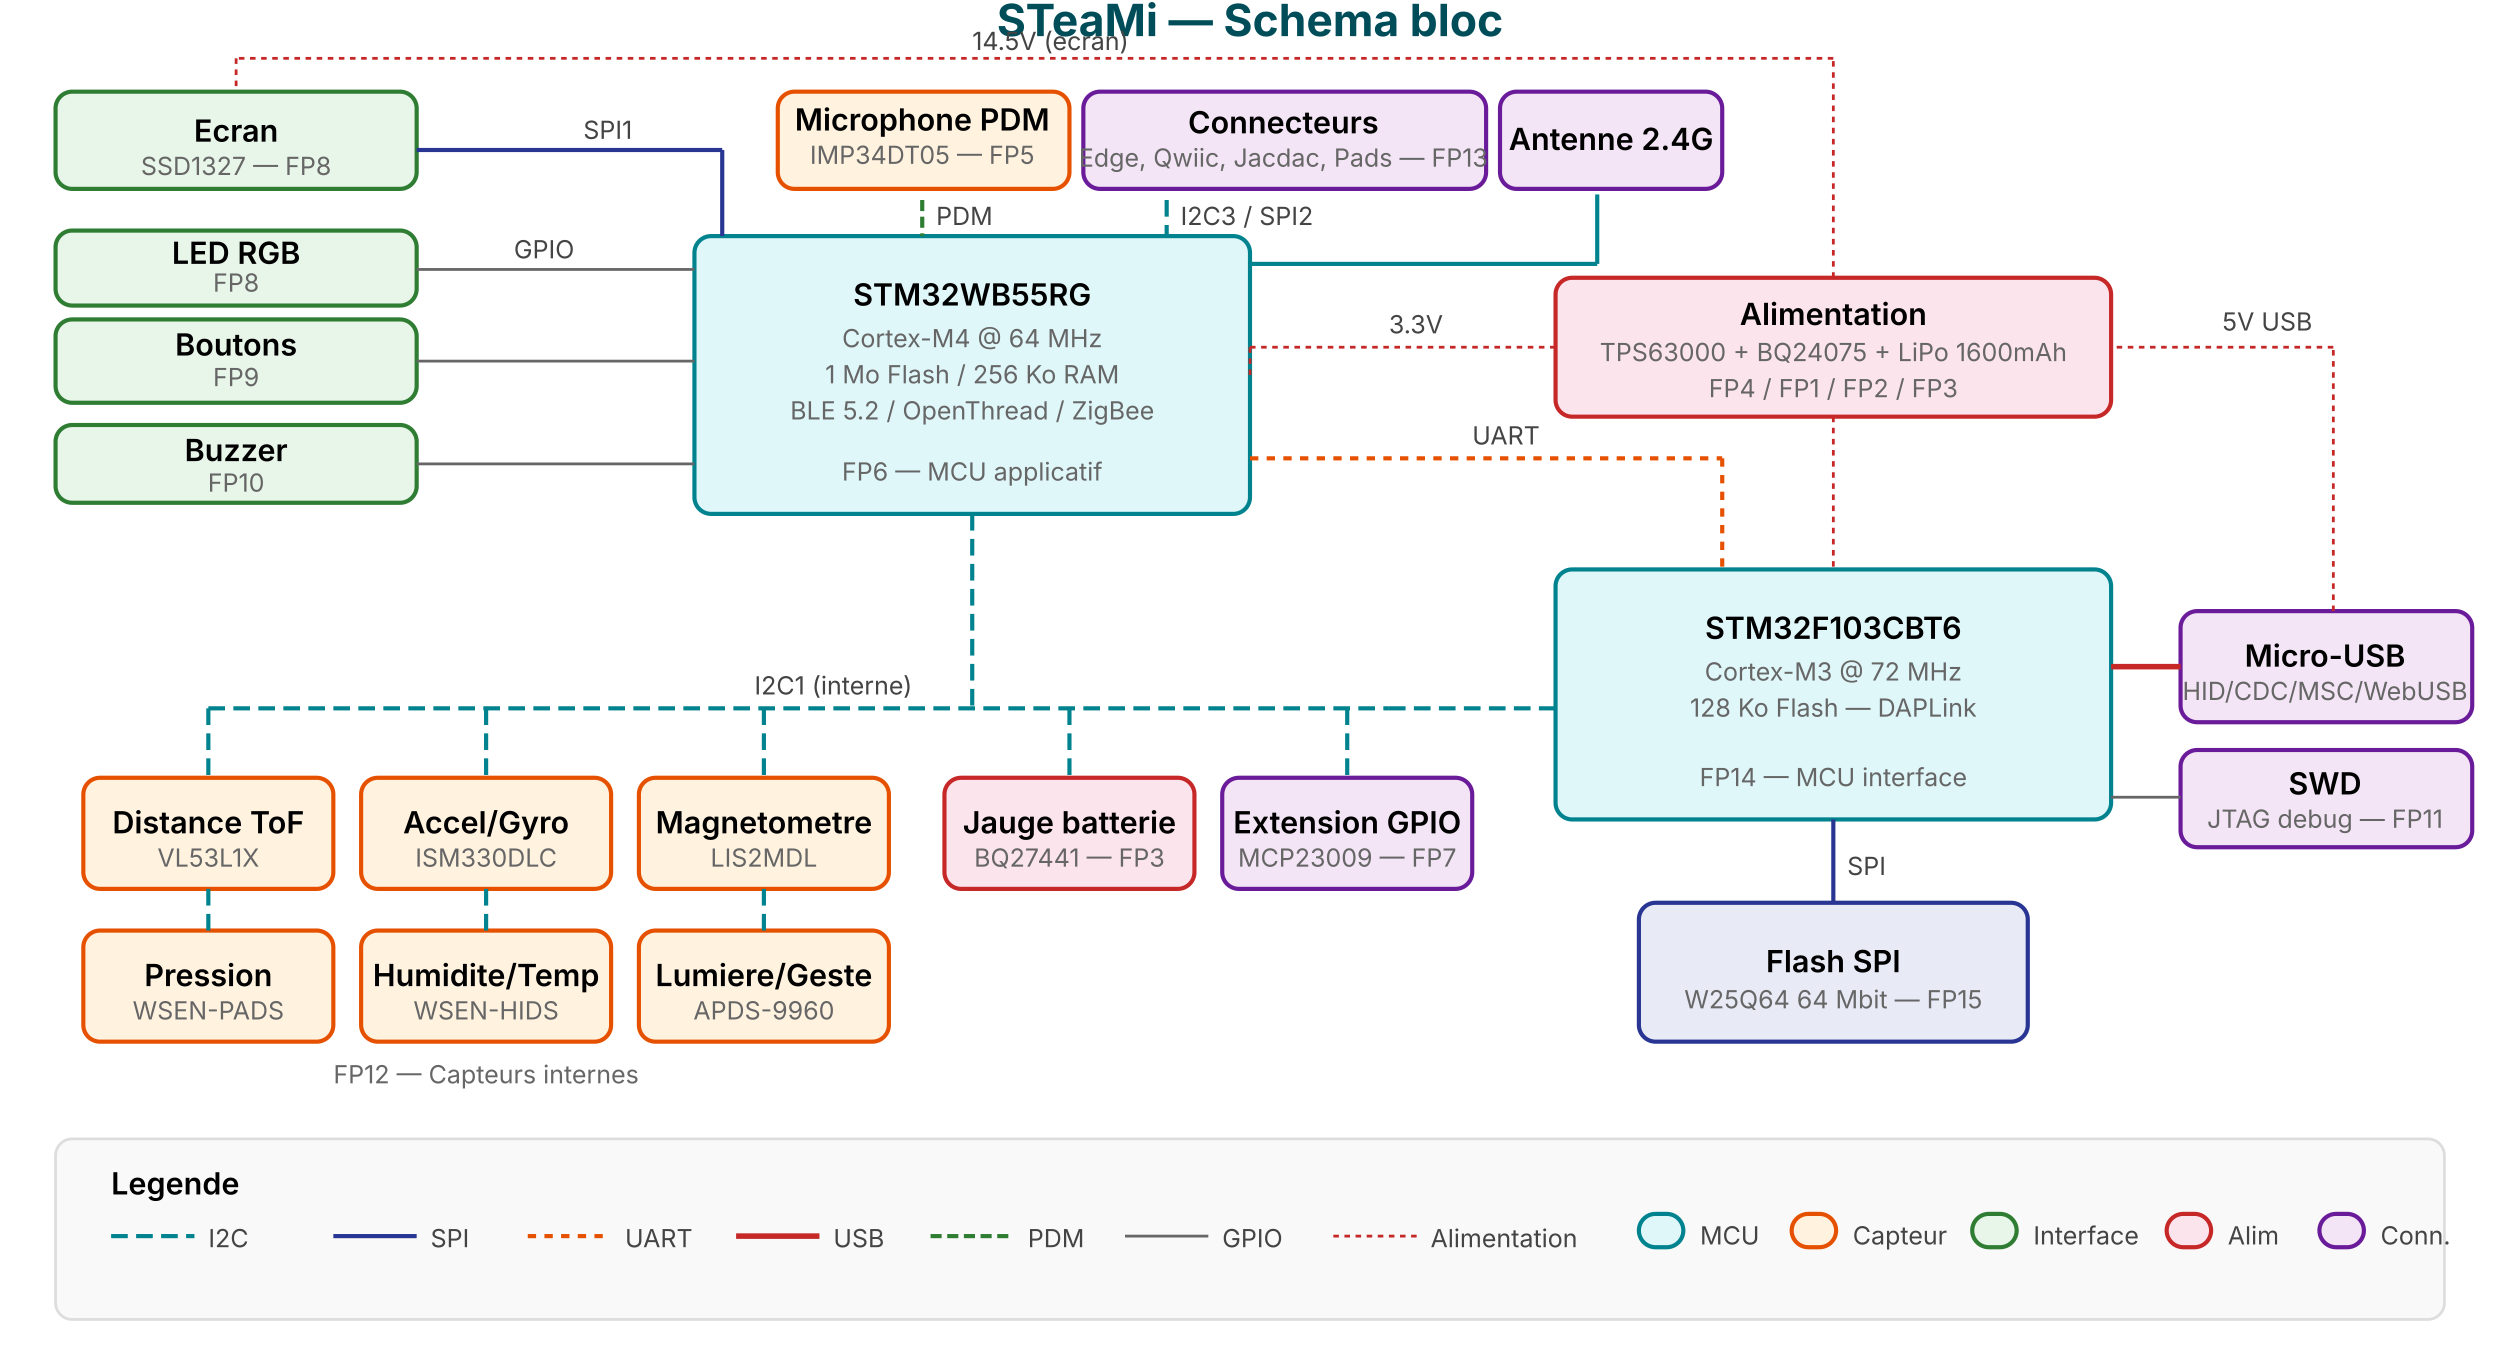
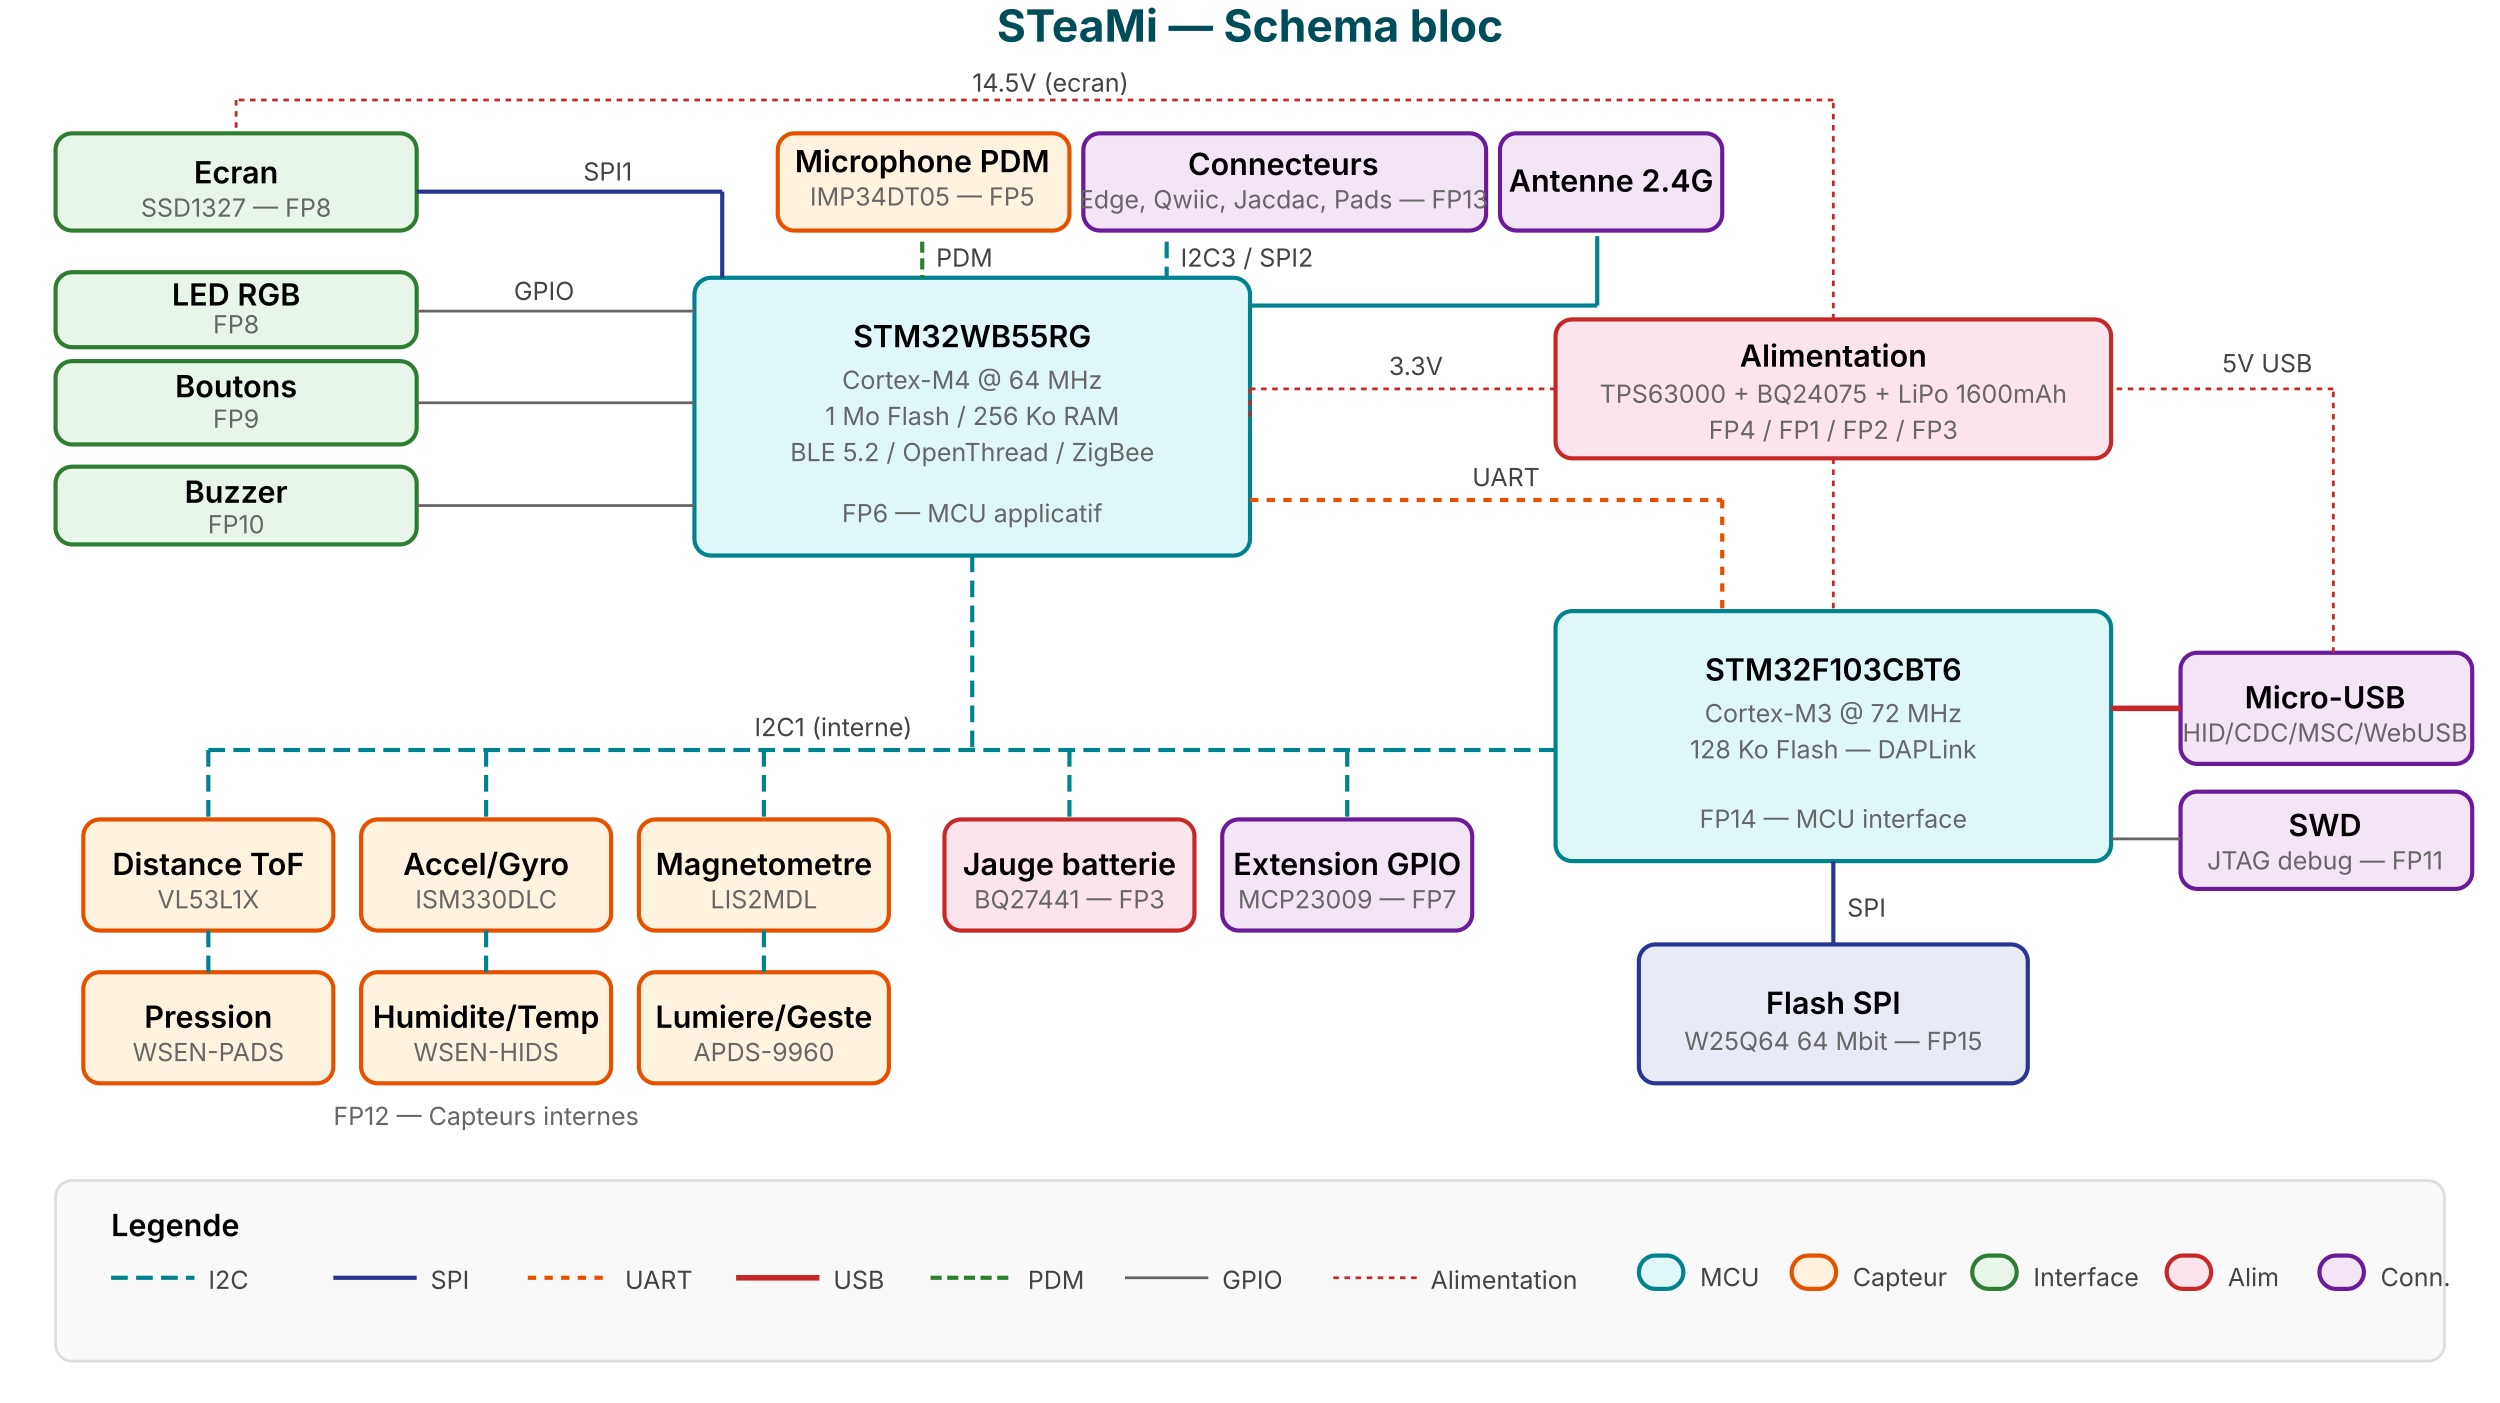
- <svg xmlns="http://www.w3.org/2000/svg" viewBox="0 -5 900 490" font-family="Inter, -apple-system, sans-serif" font-size="11">
+ <svg xmlns="http://www.w3.org/2000/svg" viewBox="0 -20 900 505" font-family="Inter, -apple-system, sans-serif" font-size="11">
  <defs>
    <style>
      .box { rx: 6; ry: 6; stroke-width: 1.5; }
      .mcu { fill: #e0f7fa; stroke: #00838f; }
      .sensor { fill: #fff3e0; stroke: #e65100; }
      .power { fill: #fce4ec; stroke: #c62828; }
      .ui { fill: #e8f5e9; stroke: #2e7d32; }
      .conn { fill: #f3e5f5; stroke: #6a1b9a; }
      .flash { fill: #e8eaf6; stroke: #283593; }
      .label { font-weight: 600; font-size: 11px; }
      .sublabel { font-size: 9px; fill: #666; }
      .bus { stroke-width: 1.5; fill: none; }
      .bus-i2c { stroke: #00838f; stroke-dasharray: 6,3; }
      .bus-spi { stroke: #283593; }
      .bus-uart { stroke: #e65100; stroke-dasharray: 3,3; }
      .bus-usb { stroke: #c62828; stroke-width: 2; }
      .bus-pwr { stroke: #c62828; stroke-width: 1; stroke-dasharray: 2,2; }
      .bus-pdm { stroke: #2e7d32; stroke-dasharray: 4,2; }
      .bus-gpio { stroke: #666; stroke-width: 1; }
      .title { font-size: 16px; font-weight: 700; fill: #004d5a; }
      .legend-text { font-size: 9px; fill: #444; }
    </style>
  </defs>
-   <text x="450" y="8" text-anchor="middle" class="title">STeaMi — Schema bloc</text>
+   <text x="450" y="-5" text-anchor="middle" class="title">STeaMi — Schema bloc</text>
  <rect x="250" y="80" width="200" height="100" class="box mcu" />
  <text x="350" y="105" text-anchor="middle" class="label">STM32WB55RG</text>
  <text x="350" y="120" text-anchor="middle" class="sublabel">Cortex-M4 @ 64 MHz</text>
  <text x="350" y="133" text-anchor="middle" class="sublabel">1 Mo Flash / 256 Ko RAM</text>
  <text x="350" y="146" text-anchor="middle" class="sublabel">BLE 5.2 / OpenThread / ZigBee</text>
  <text x="350" y="168" text-anchor="middle" class="sublabel" fill="#00838f">FP6 — MCU applicatif</text>
  <rect x="540" y="28" width="80" height="35" class="box conn" />
  <text x="580" y="49" text-anchor="middle" class="label" font-size="9">Antenne 2.4G</text>
  <line x1="450" y1="90" x2="575" y2="90" class="bus" stroke="#00838f" stroke-width="1.5" />
  <line x1="575" y1="90" x2="575" y2="65" class="bus" stroke="#00838f" stroke-width="1.5" />
  <rect x="560" y="200" width="200" height="90" class="box mcu" />
  <text x="660" y="225" text-anchor="middle" class="label">STM32F103CBT6</text>
  <text x="660" y="240" text-anchor="middle" class="sublabel">Cortex-M3 @ 72 MHz</text>
  <text x="660" y="253" text-anchor="middle" class="sublabel">128 Ko Flash — DAPLink</text>
  <text x="660" y="278" text-anchor="middle" class="sublabel" fill="#00838f">FP14 — MCU interface</text>
  <rect x="785" y="215" width="105" height="40" class="box conn" />
  <text x="837" y="235" text-anchor="middle" class="label" font-size="9">Micro-USB</text>
  <text x="837" y="247" text-anchor="middle" class="sublabel">HID/CDC/MSC/WebUSB</text>
  <line x1="760" y1="235" x2="785" y2="235" class="bus bus-usb" />
  <line x1="450" y1="160" x2="620" y2="160" class="bus bus-uart" />
  <line x1="620" y1="160" x2="620" y2="200" class="bus bus-uart" />
  <text x="530" y="155" class="legend-text" fill="#e65100">UART</text>
  <rect x="590" y="320" width="140" height="50" class="box flash" />
  <text x="660" y="345" text-anchor="middle" class="label">Flash SPI</text>
  <text x="660" y="358" text-anchor="middle" class="sublabel">W25Q64 64 Mbit — FP15</text>
  <line x1="660" y1="290" x2="660" y2="320" class="bus bus-spi" />
  <text x="665" y="310" class="legend-text" fill="#283593">SPI</text>
  <line x1="75" y1="250" x2="500" y2="250" class="bus bus-i2c" />
  <text x="300" y="245" text-anchor="middle" class="legend-text" fill="#00838f">I2C1 (interne)</text>
  <line x1="350" y1="180" x2="350" y2="250" class="bus bus-i2c" />
  <line x1="560" y1="250" x2="500" y2="250" class="bus bus-i2c" />
  <rect x="30" y="275" width="90" height="40" class="box sensor" />
  <text x="75" y="295" text-anchor="middle" class="label" font-size="9">Distance ToF</text>
  <text x="75" y="307" text-anchor="middle" class="sublabel">VL53L1X</text>
  <line x1="75" y1="250" x2="75" y2="275" class="bus bus-i2c" />
  <rect x="130" y="275" width="90" height="40" class="box sensor" />
  <text x="175" y="295" text-anchor="middle" class="label" font-size="9">Accel/Gyro</text>
  <text x="175" y="307" text-anchor="middle" class="sublabel">ISM330DLC</text>
  <line x1="175" y1="250" x2="175" y2="275" class="bus bus-i2c" />
  <rect x="230" y="275" width="90" height="40" class="box sensor" />
  <text x="275" y="295" text-anchor="middle" class="label" font-size="9">Magnetometre</text>
  <text x="275" y="307" text-anchor="middle" class="sublabel">LIS2MDL</text>
  <line x1="275" y1="250" x2="275" y2="275" class="bus bus-i2c" />
  <rect x="30" y="330" width="90" height="40" class="box sensor" />
  <text x="75" y="350" text-anchor="middle" class="label" font-size="9">Pression</text>
  <text x="75" y="362" text-anchor="middle" class="sublabel">WSEN-PADS</text>
  <line x1="75" y1="315" x2="75" y2="330" class="bus bus-i2c" />
  <rect x="130" y="330" width="90" height="40" class="box sensor" />
  <text x="175" y="350" text-anchor="middle" class="label" font-size="9">Humidite/Temp</text>
  <text x="175" y="362" text-anchor="middle" class="sublabel">WSEN-HIDS</text>
  <line x1="175" y1="315" x2="175" y2="330" class="bus bus-i2c" />
  <rect x="230" y="330" width="90" height="40" class="box sensor" />
  <text x="275" y="350" text-anchor="middle" class="label" font-size="9">Lumiere/Geste</text>
  <text x="275" y="362" text-anchor="middle" class="sublabel">APDS-9960</text>
  <line x1="275" y1="315" x2="275" y2="330" class="bus bus-i2c" />
  <rect x="340" y="275" width="90" height="40" class="box power" />
  <text x="385" y="295" text-anchor="middle" class="label" font-size="9">Jauge batterie</text>
  <text x="385" y="307" text-anchor="middle" class="sublabel">BQ27441 — FP3</text>
  <line x1="385" y1="250" x2="385" y2="275" class="bus bus-i2c" />
  <rect x="440" y="275" width="90" height="40" class="box conn" />
  <text x="485" y="295" text-anchor="middle" class="label" font-size="9">Extension GPIO</text>
  <text x="485" y="307" text-anchor="middle" class="sublabel">MCP23009 — FP7</text>
  <line x1="485" y1="250" x2="485" y2="275" class="bus bus-i2c" />
  <text x="175" y="385" text-anchor="middle" class="sublabel" fill="#e65100">FP12 — Capteurs internes</text>
  <rect x="280" y="28" width="105" height="35" class="box sensor" />
  <text x="332" y="42" text-anchor="middle" class="label" font-size="9">Microphone PDM</text>
  <text x="332" y="54" text-anchor="middle" class="sublabel">IMP34DT05 — FP5</text>
  <line x1="332" y1="67" x2="332" y2="80" class="bus bus-pdm" />
  <text x="337" y="76" class="legend-text" fill="#2e7d32">PDM</text>
  <rect x="20" y="28" width="130" height="35" class="box ui" />
  <text x="85" y="46" text-anchor="middle" class="label" font-size="10">Ecran</text>
  <text x="85" y="58" text-anchor="middle" class="sublabel">SSD1327 — FP8</text>
  <line x1="150" y1="49" x2="260" y2="49" class="bus bus-spi" />
  <line x1="260" y1="49" x2="260" y2="80" class="bus bus-spi" />
  <text x="210" y="45" class="legend-text" fill="#283593">SPI1</text>
  <rect x="20" y="78" width="130" height="27" class="box ui" />
  <text x="85" y="90" text-anchor="middle" class="label" font-size="9">LED RGB</text>
  <text x="85" y="100" text-anchor="middle" class="sublabel">FP8</text>
  <line x1="150" y1="92" x2="250" y2="92" class="bus bus-gpio" />
  <text x="185" y="88" class="legend-text" fill="#666">GPIO</text>
  <rect x="20" y="110" width="130" height="30" class="box ui" />
  <text x="85" y="123" text-anchor="middle" class="label" font-size="9">Boutons</text>
  <text x="85" y="134" text-anchor="middle" class="sublabel">FP9</text>
  <line x1="150" y1="125" x2="250" y2="125" class="bus bus-gpio" />
  <rect x="20" y="148" width="130" height="28" class="box ui" />
  <text x="85" y="161" text-anchor="middle" class="label" font-size="9">Buzzer</text>
  <text x="85" y="172" text-anchor="middle" class="sublabel">FP10</text>
  <line x1="150" y1="162" x2="250" y2="162" class="bus bus-gpio" />
  <rect x="560" y="95" width="200" height="50" class="box power" />
  <text x="660" y="112" text-anchor="middle" class="label" font-size="10">Alimentation</text>
  <text x="660" y="125" text-anchor="middle" class="sublabel">TPS63000 + BQ24075 + LiPo 1600mAh</text>
  <text x="660" y="138" text-anchor="middle" class="sublabel" fill="#c62828">FP4 / FP1 / FP2 / FP3</text>
  <line x1="660" y1="95" x2="660" y2="16" class="bus bus-pwr" />
  <line x1="660" y1="16" x2="85" y2="16" class="bus bus-pwr" />
  <line x1="85" y1="16" x2="85" y2="28" class="bus bus-pwr" />
  <text x="350" y="13" class="legend-text" fill="#c62828">14.5V (ecran)</text>
  <line x1="660" y1="145" x2="660" y2="200" class="bus bus-pwr" stroke-dasharray="2,4" />
  <line x1="560" y1="120" x2="450" y2="120" class="bus bus-pwr" />
  <line x1="450" y1="120" x2="450" y2="130" class="bus bus-pwr" />
  <text x="500" y="115" class="legend-text" fill="#c62828">3.3V</text>
  <line x1="840" y1="215" x2="840" y2="120" class="bus bus-pwr" />
  <line x1="840" y1="120" x2="760" y2="120" class="bus bus-pwr" />
  <text x="800" y="114" class="legend-text" fill="#c62828">5V USB</text>
  <rect x="390" y="28" width="145" height="35" class="box conn" />
  <text x="462" y="43" text-anchor="middle" class="label" font-size="9">Connecteurs</text>
  <text x="462" y="55" text-anchor="middle" class="sublabel">Edge, Qwiic, Jacdac, Pads — FP13</text>
  <line x1="420" y1="67" x2="420" y2="80" class="bus bus-i2c" stroke="#6a1b9a" />
  <text x="425" y="76" class="legend-text" fill="#6a1b9a">I2C3 / SPI2</text>
  <rect x="785" y="265" width="105" height="35" class="box conn" />
  <text x="837" y="281" text-anchor="middle" class="label" font-size="9">SWD</text>
  <text x="837" y="293" text-anchor="middle" class="sublabel">JTAG debug — FP11</text>
  <line x1="760" y1="282" x2="785" y2="282" class="bus bus-gpio" />
  <rect x="20" y="405" width="860" height="65" rx="6" fill="#f9f9f9" stroke="#ddd" />
  <text x="40" y="425" class="label" font-size="10">Legende</text>
  <line x1="40" y1="440" x2="70" y2="440" class="bus bus-i2c" />
  <text x="75" y="444" class="legend-text">I2C</text>
  <line x1="120" y1="440" x2="150" y2="440" class="bus bus-spi" />
  <text x="155" y="444" class="legend-text">SPI</text>
  <line x1="190" y1="440" x2="220" y2="440" class="bus bus-uart" />
  <text x="225" y="444" class="legend-text">UART</text>
  <line x1="265" y1="440" x2="295" y2="440" class="bus bus-usb" />
  <text x="300" y="444" class="legend-text">USB</text>
  <line x1="335" y1="440" x2="365" y2="440" class="bus bus-pdm" />
  <text x="370" y="444" class="legend-text">PDM</text>
  <line x1="405" y1="440" x2="435" y2="440" class="bus bus-gpio" />
  <text x="440" y="444" class="legend-text">GPIO</text>
  <line x1="480" y1="440" x2="510" y2="440" class="bus bus-pwr" />
  <text x="515" y="444" class="legend-text">Alimentation</text>
  <rect x="590" y="432" width="16" height="12" class="box mcu" />
  <text x="612" y="443" class="legend-text">MCU</text>
  <rect x="645" y="432" width="16" height="12" class="box sensor" />
  <text x="667" y="443" class="legend-text">Capteur</text>
  <rect x="710" y="432" width="16" height="12" class="box ui" />
  <text x="732" y="443" class="legend-text">Interface</text>
  <rect x="780" y="432" width="16" height="12" class="box power" />
  <text x="802" y="443" class="legend-text">Alim</text>
  <rect x="835" y="432" width="16" height="12" class="box conn" />
  <text x="857" y="443" class="legend-text">Conn.</text>
</svg>
